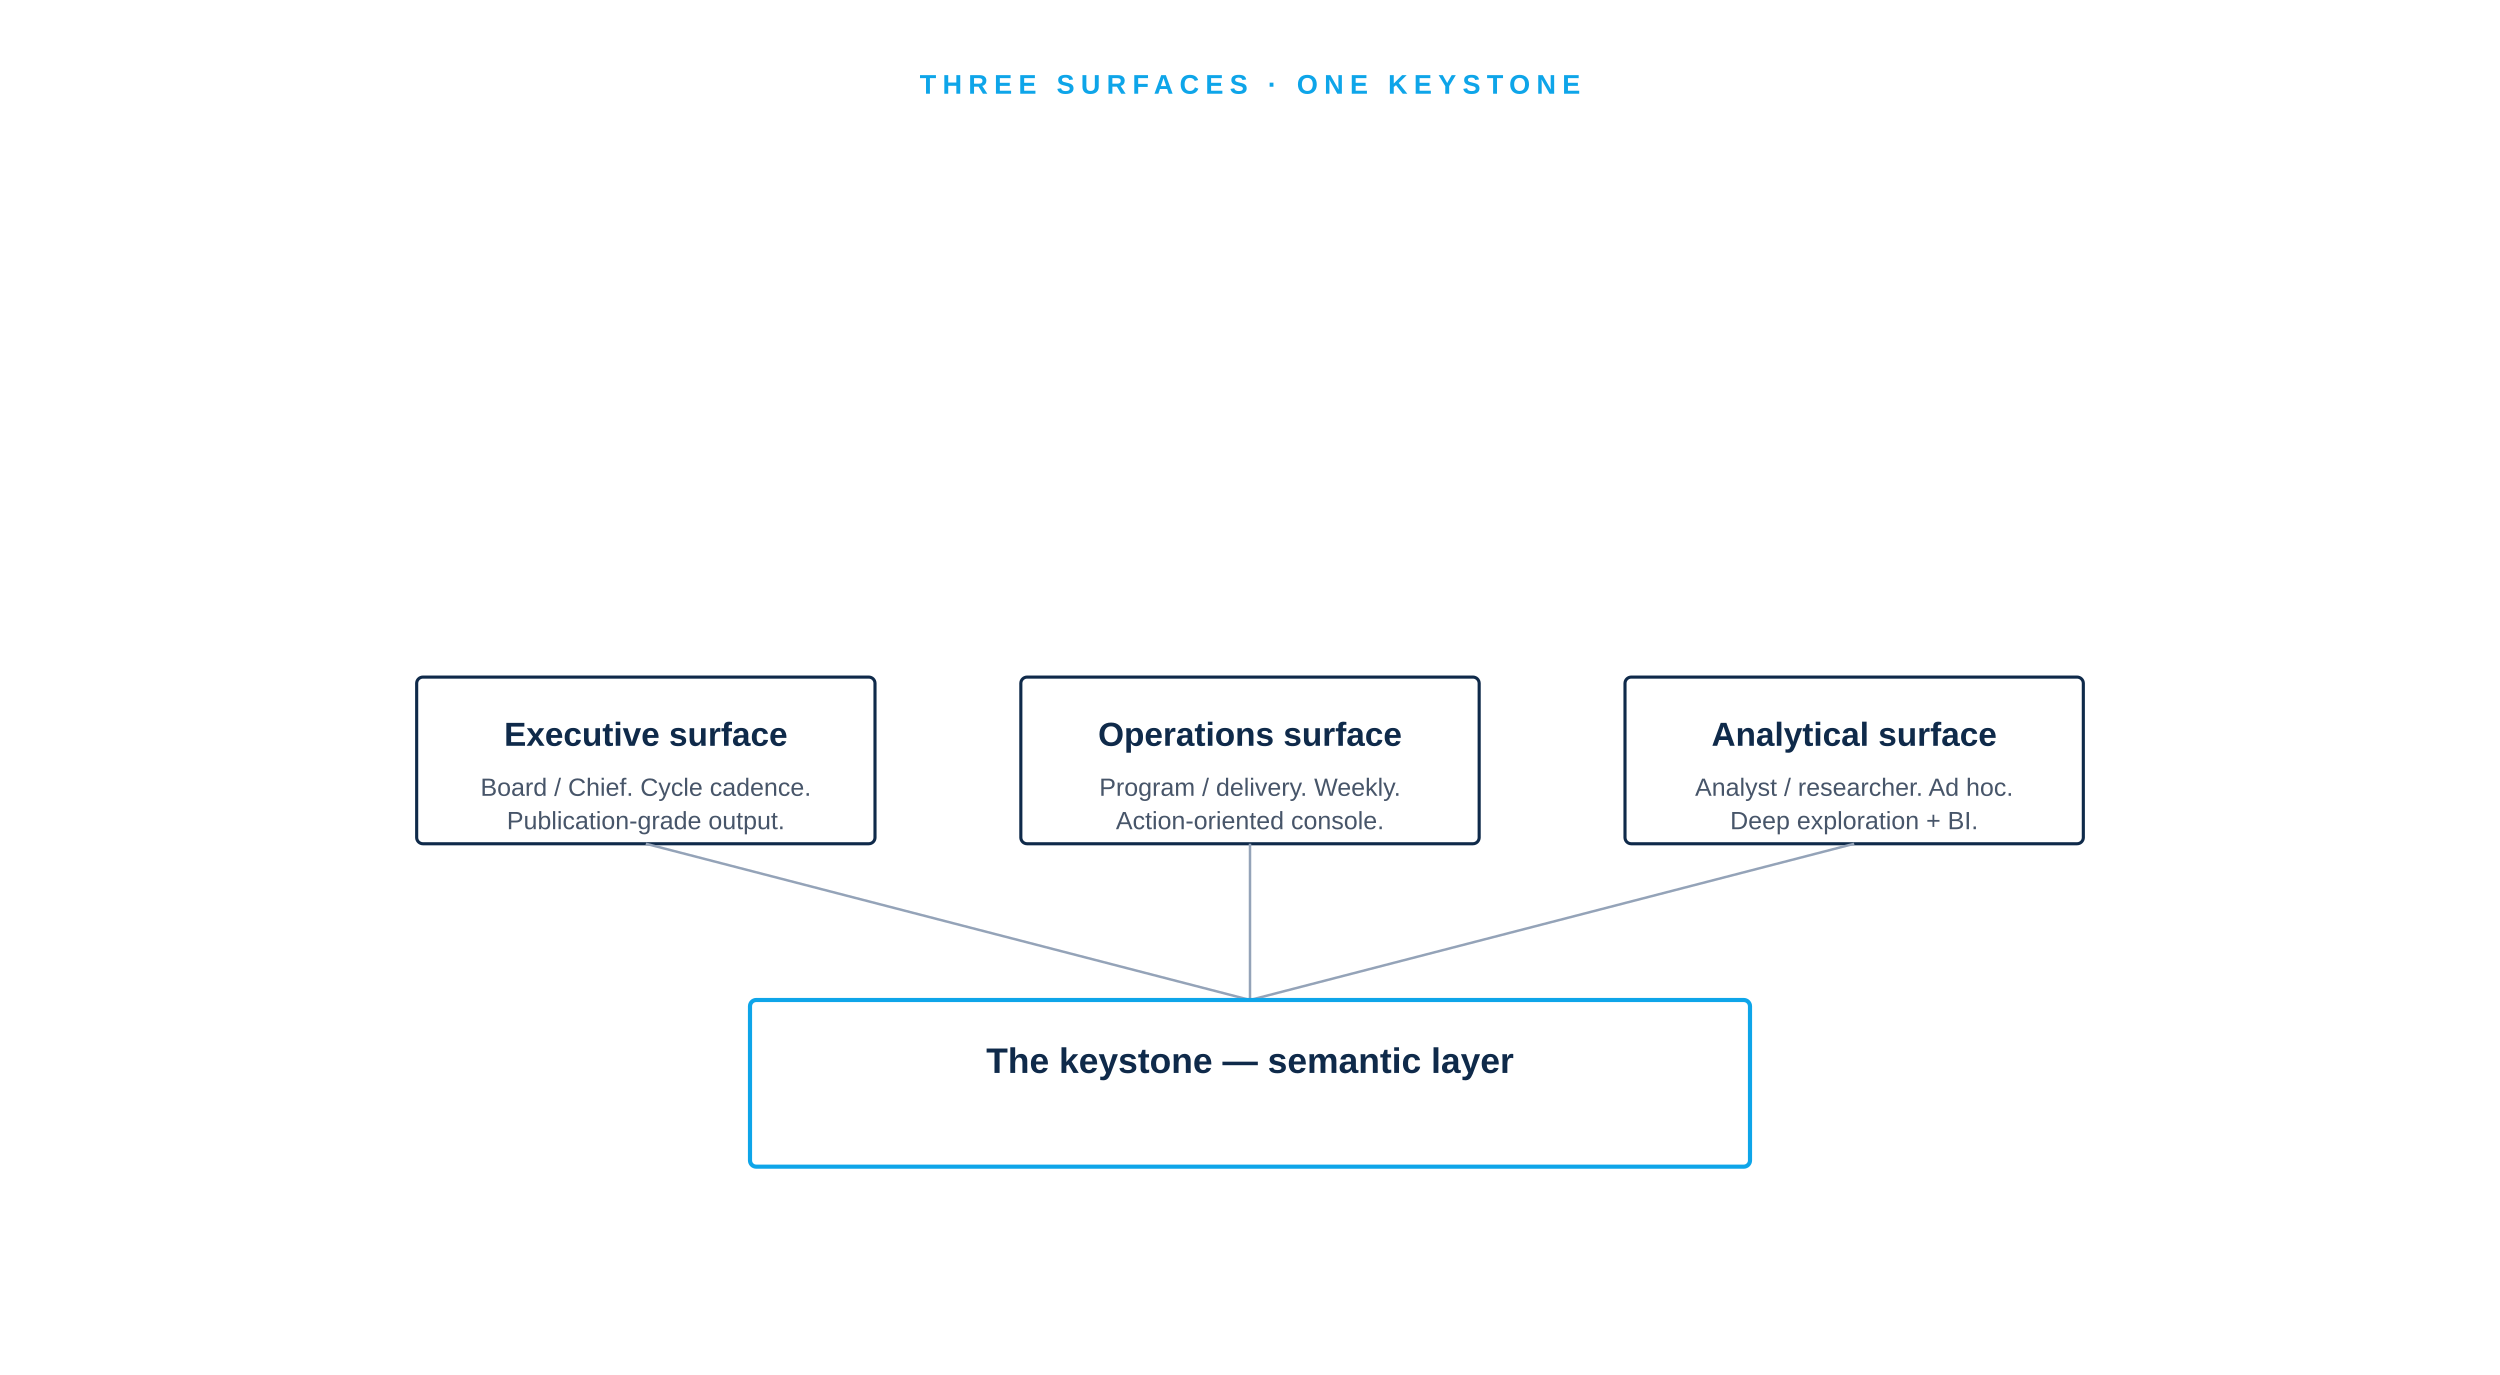
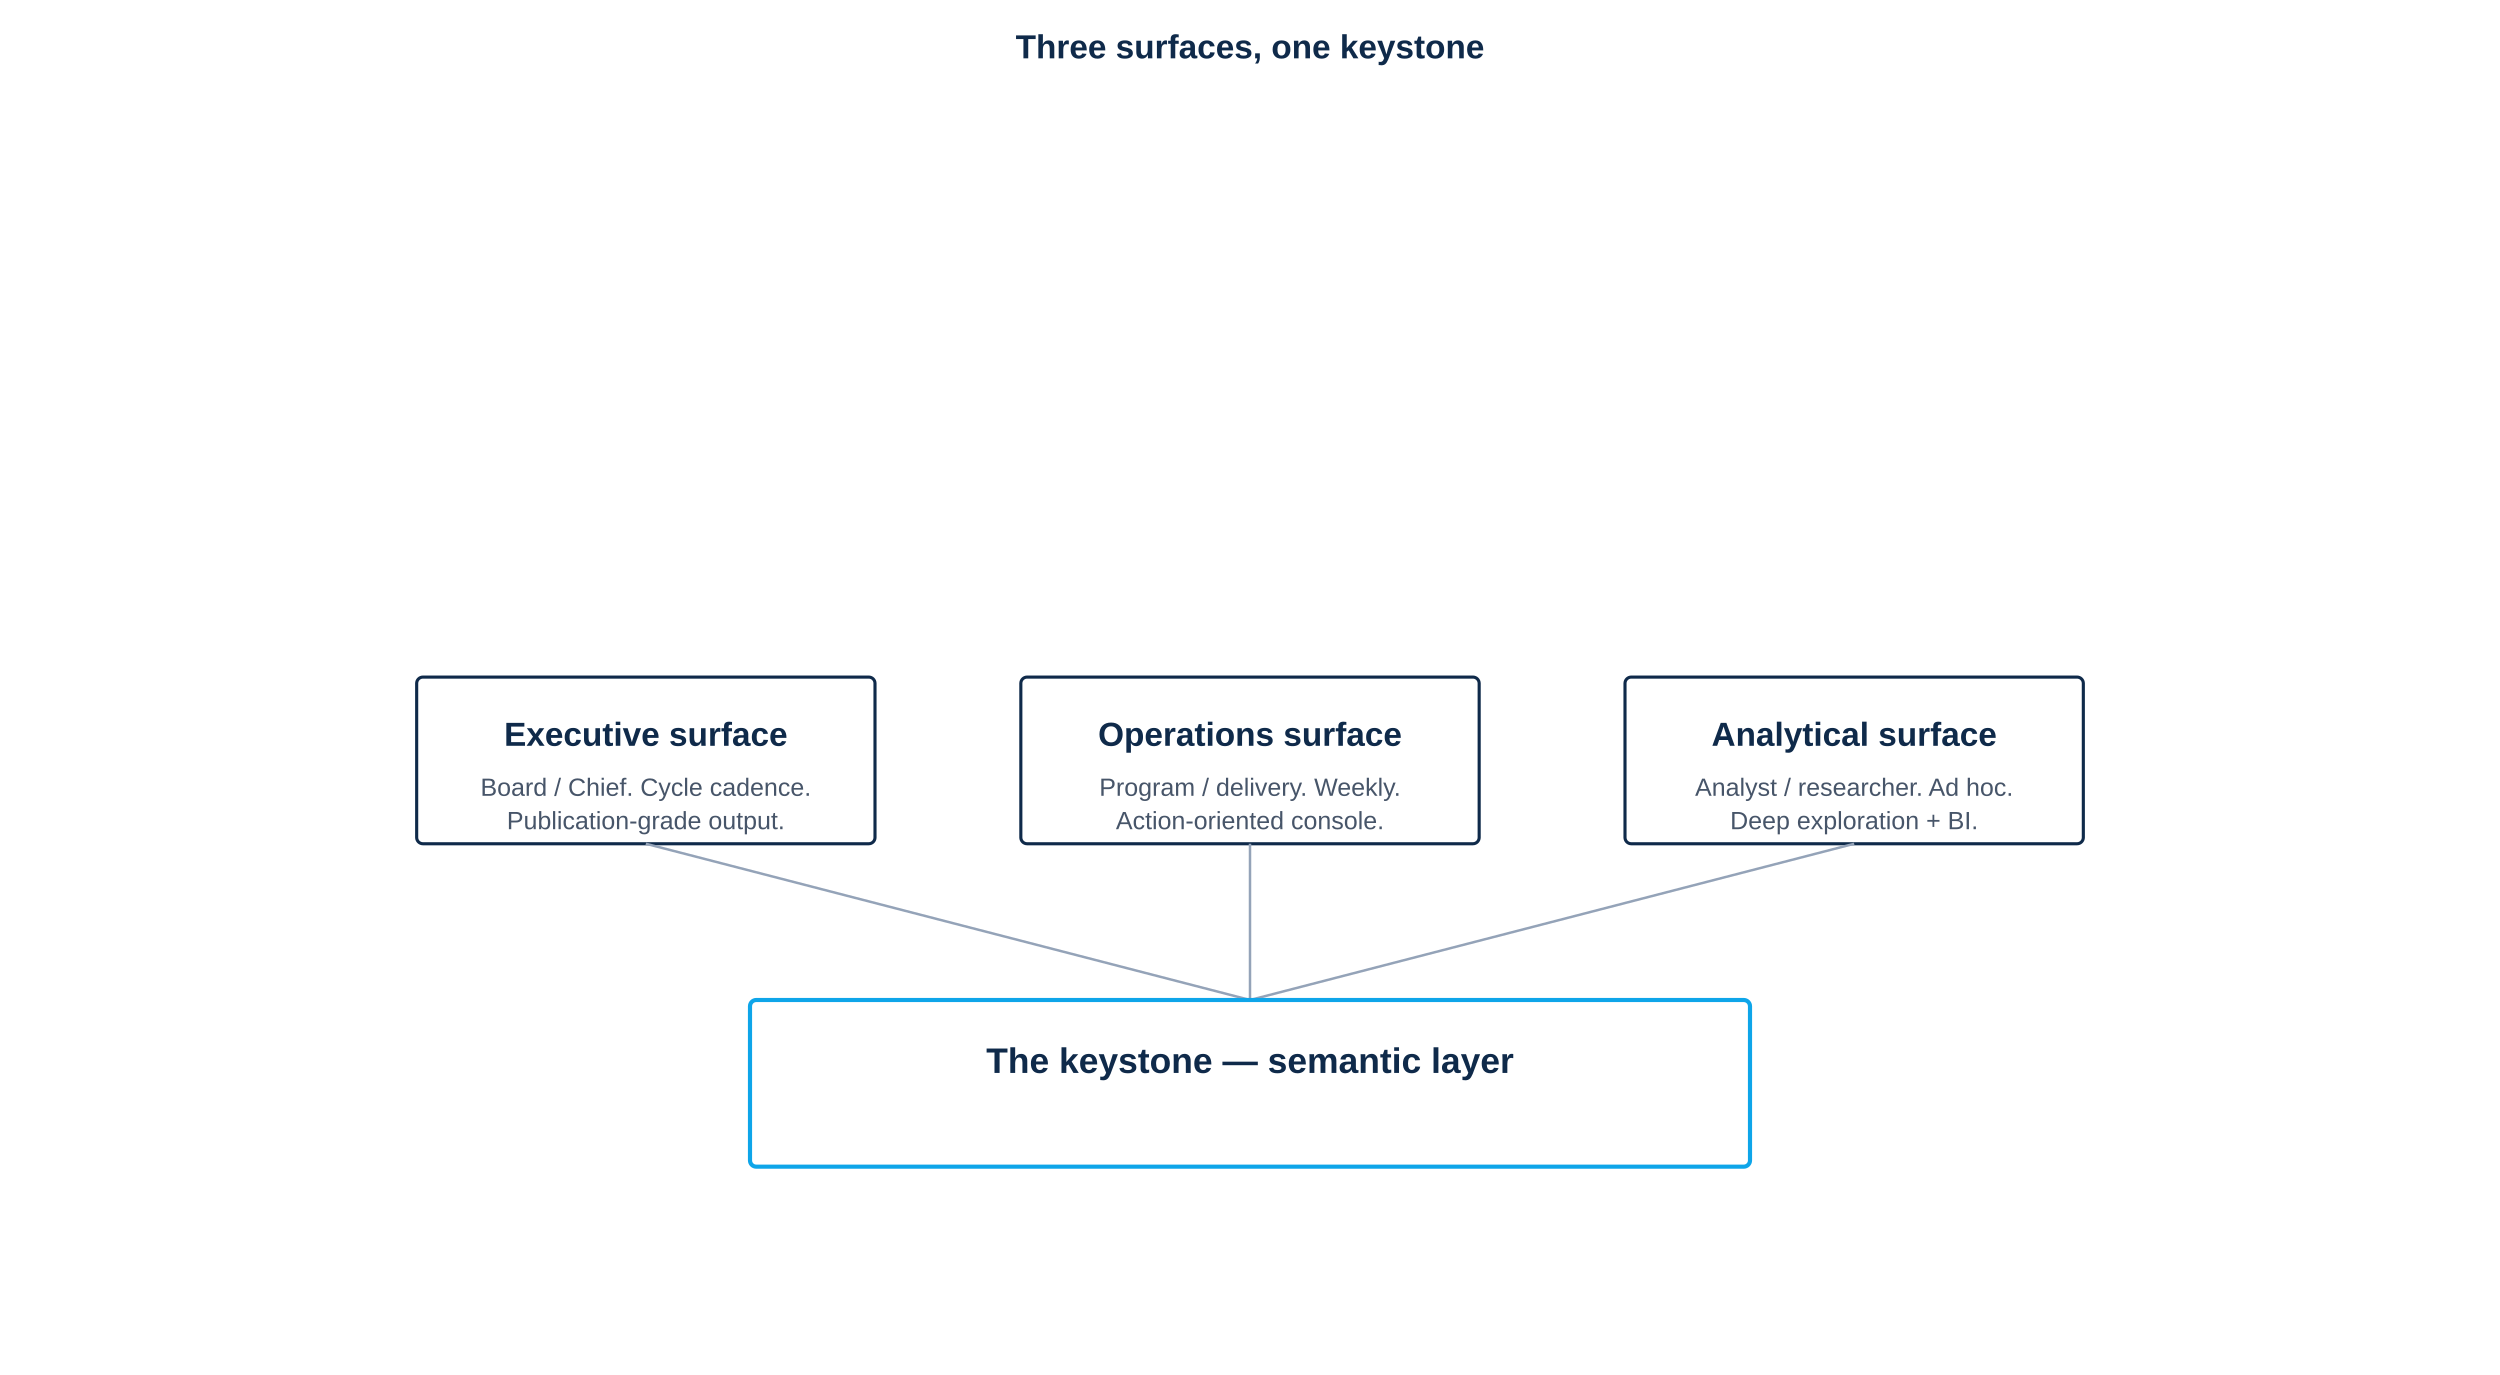
<svg xmlns="http://www.w3.org/2000/svg" viewBox="0 -110 1200 660" role="img">
  <rect x="0" y="-110" width="1200" height="660" fill="#FFFFFF" />
-   <text x="600" y="-65" font-family="-apple-system, BlinkMacSystemFont, 'Helvetica Neue', Arial, sans-serif" font-size="13" font-weight="600" fill="#0EA5E9" letter-spacing="3" text-anchor="middle">THREE SURFACES · ONE KEYSTONE</text>
+   <text x="600" y="-82" font-family="-apple-system, BlinkMacSystemFont, 'Helvetica Neue', Arial, sans-serif" font-size="16" font-weight="700" fill="#0F2A4A" text-anchor="middle">Three surfaces, one keystone</text>
  <g>
    <rect x="200" y="215" width="220" height="80" fill="none" stroke="#0F2A4A" stroke-width="1.5" rx="3" />
    <text x="310" y="248" font-family="-apple-system, BlinkMacSystemFont, 'Helvetica Neue', Arial, sans-serif" font-size="16" font-weight="600" fill="#0F2A4A" text-anchor="middle">Executive surface</text>
    <text x="310" y="272" font-family="-apple-system, BlinkMacSystemFont, 'Helvetica Neue', Arial, sans-serif" font-size="12" fill="#475569" text-anchor="middle">Board / Chief. Cycle cadence.</text>
    <text x="310" y="288" font-family="-apple-system, BlinkMacSystemFont, 'Helvetica Neue', Arial, sans-serif" font-size="12" fill="#475569" text-anchor="middle">Publication-grade output.</text>
    <rect x="490" y="215" width="220" height="80" fill="none" stroke="#0F2A4A" stroke-width="1.5" rx="3" />
    <text x="600" y="248" font-family="-apple-system, BlinkMacSystemFont, 'Helvetica Neue', Arial, sans-serif" font-size="16" font-weight="600" fill="#0F2A4A" text-anchor="middle">Operations surface</text>
    <text x="600" y="272" font-family="-apple-system, BlinkMacSystemFont, 'Helvetica Neue', Arial, sans-serif" font-size="12" fill="#475569" text-anchor="middle">Program / delivery. Weekly.</text>
    <text x="600" y="288" font-family="-apple-system, BlinkMacSystemFont, 'Helvetica Neue', Arial, sans-serif" font-size="12" fill="#475569" text-anchor="middle">Action-oriented console.</text>
    <rect x="780" y="215" width="220" height="80" fill="none" stroke="#0F2A4A" stroke-width="1.5" rx="3" />
    <text x="890" y="248" font-family="-apple-system, BlinkMacSystemFont, 'Helvetica Neue', Arial, sans-serif" font-size="16" font-weight="600" fill="#0F2A4A" text-anchor="middle">Analytical surface</text>
    <text x="890" y="272" font-family="-apple-system, BlinkMacSystemFont, 'Helvetica Neue', Arial, sans-serif" font-size="12" fill="#475569" text-anchor="middle">Analyst / researcher. Ad hoc.</text>
    <text x="890" y="288" font-family="-apple-system, BlinkMacSystemFont, 'Helvetica Neue', Arial, sans-serif" font-size="12" fill="#475569" text-anchor="middle">Deep exploration + BI.</text>
  </g>
  <line x1="310" y1="295" x2="600" y2="370" stroke="#94A3B8" stroke-width="1.2" />
  <line x1="600" y1="295" x2="600" y2="370" stroke="#94A3B8" stroke-width="1.2" />
  <line x1="890" y1="295" x2="600" y2="370" stroke="#94A3B8" stroke-width="1.2" />
  <rect x="360" y="370" width="480" height="80" fill="none" stroke="#0EA5E9" stroke-width="2" rx="3" />
  <text x="600" y="405" font-family="-apple-system, BlinkMacSystemFont, 'Helvetica Neue', Arial, sans-serif" font-size="17" font-weight="600" fill="#0F2A4A" text-anchor="middle">The keystone — semantic layer</text>
</svg>
